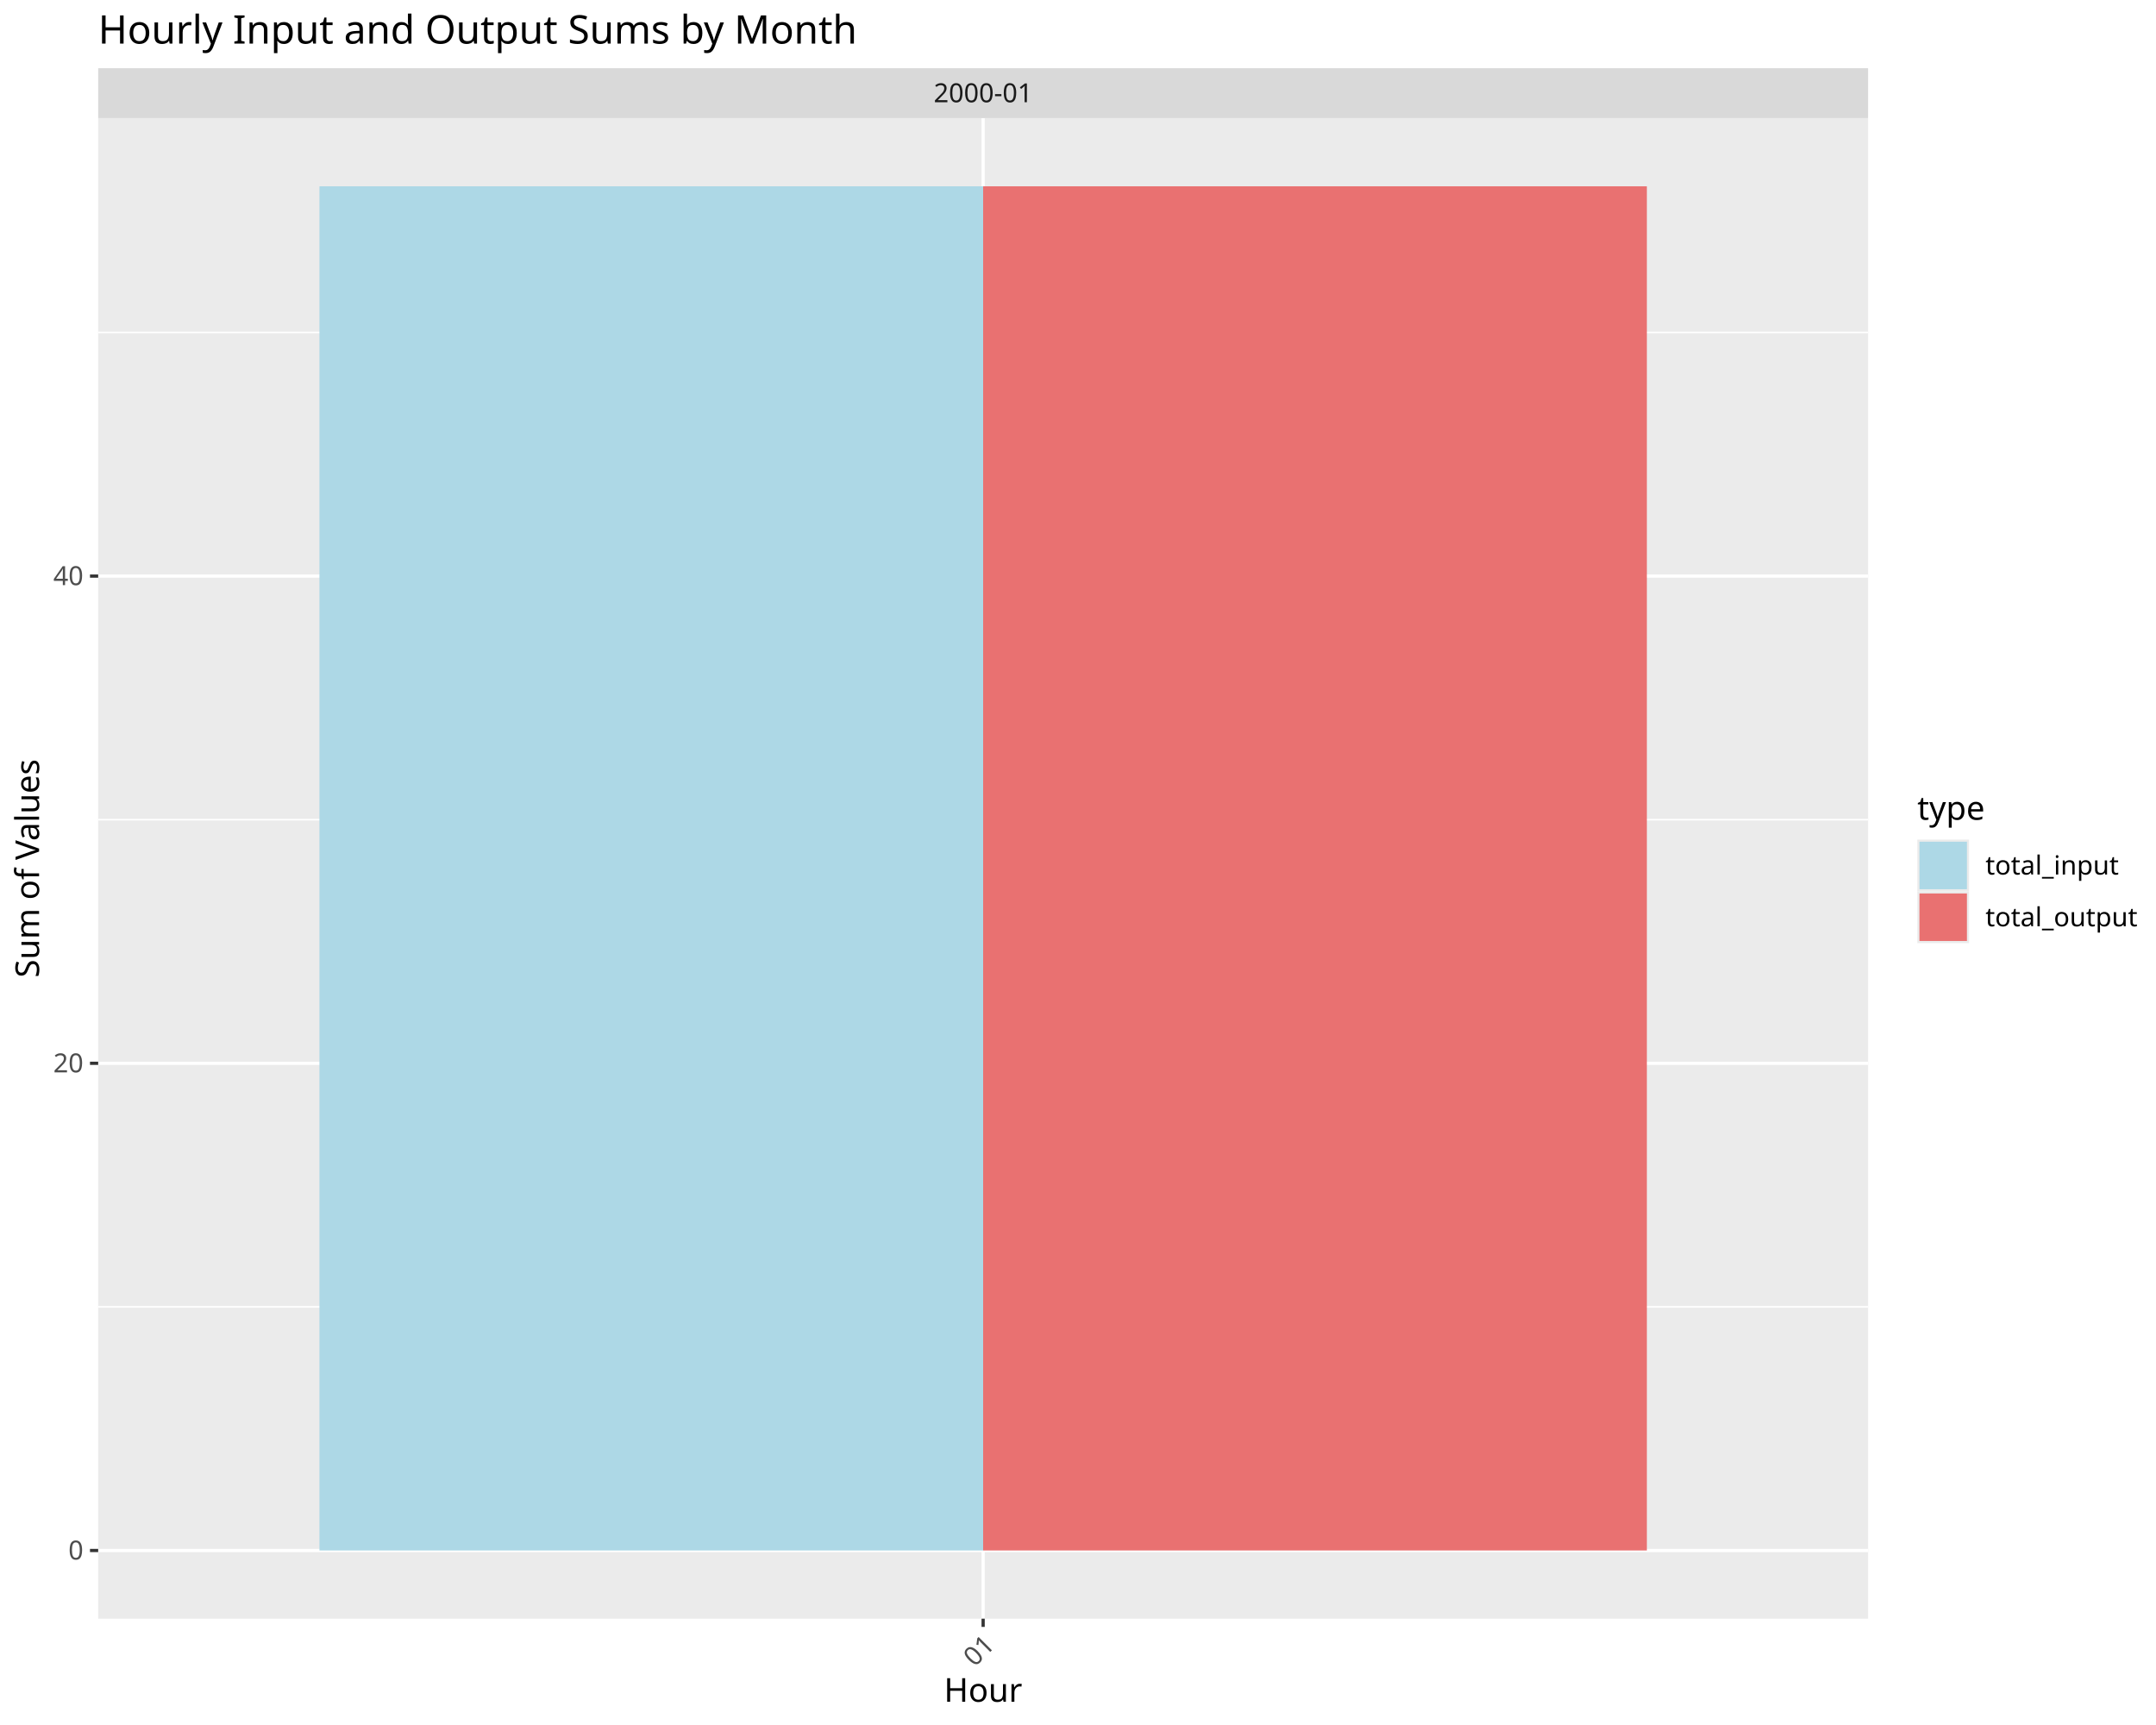
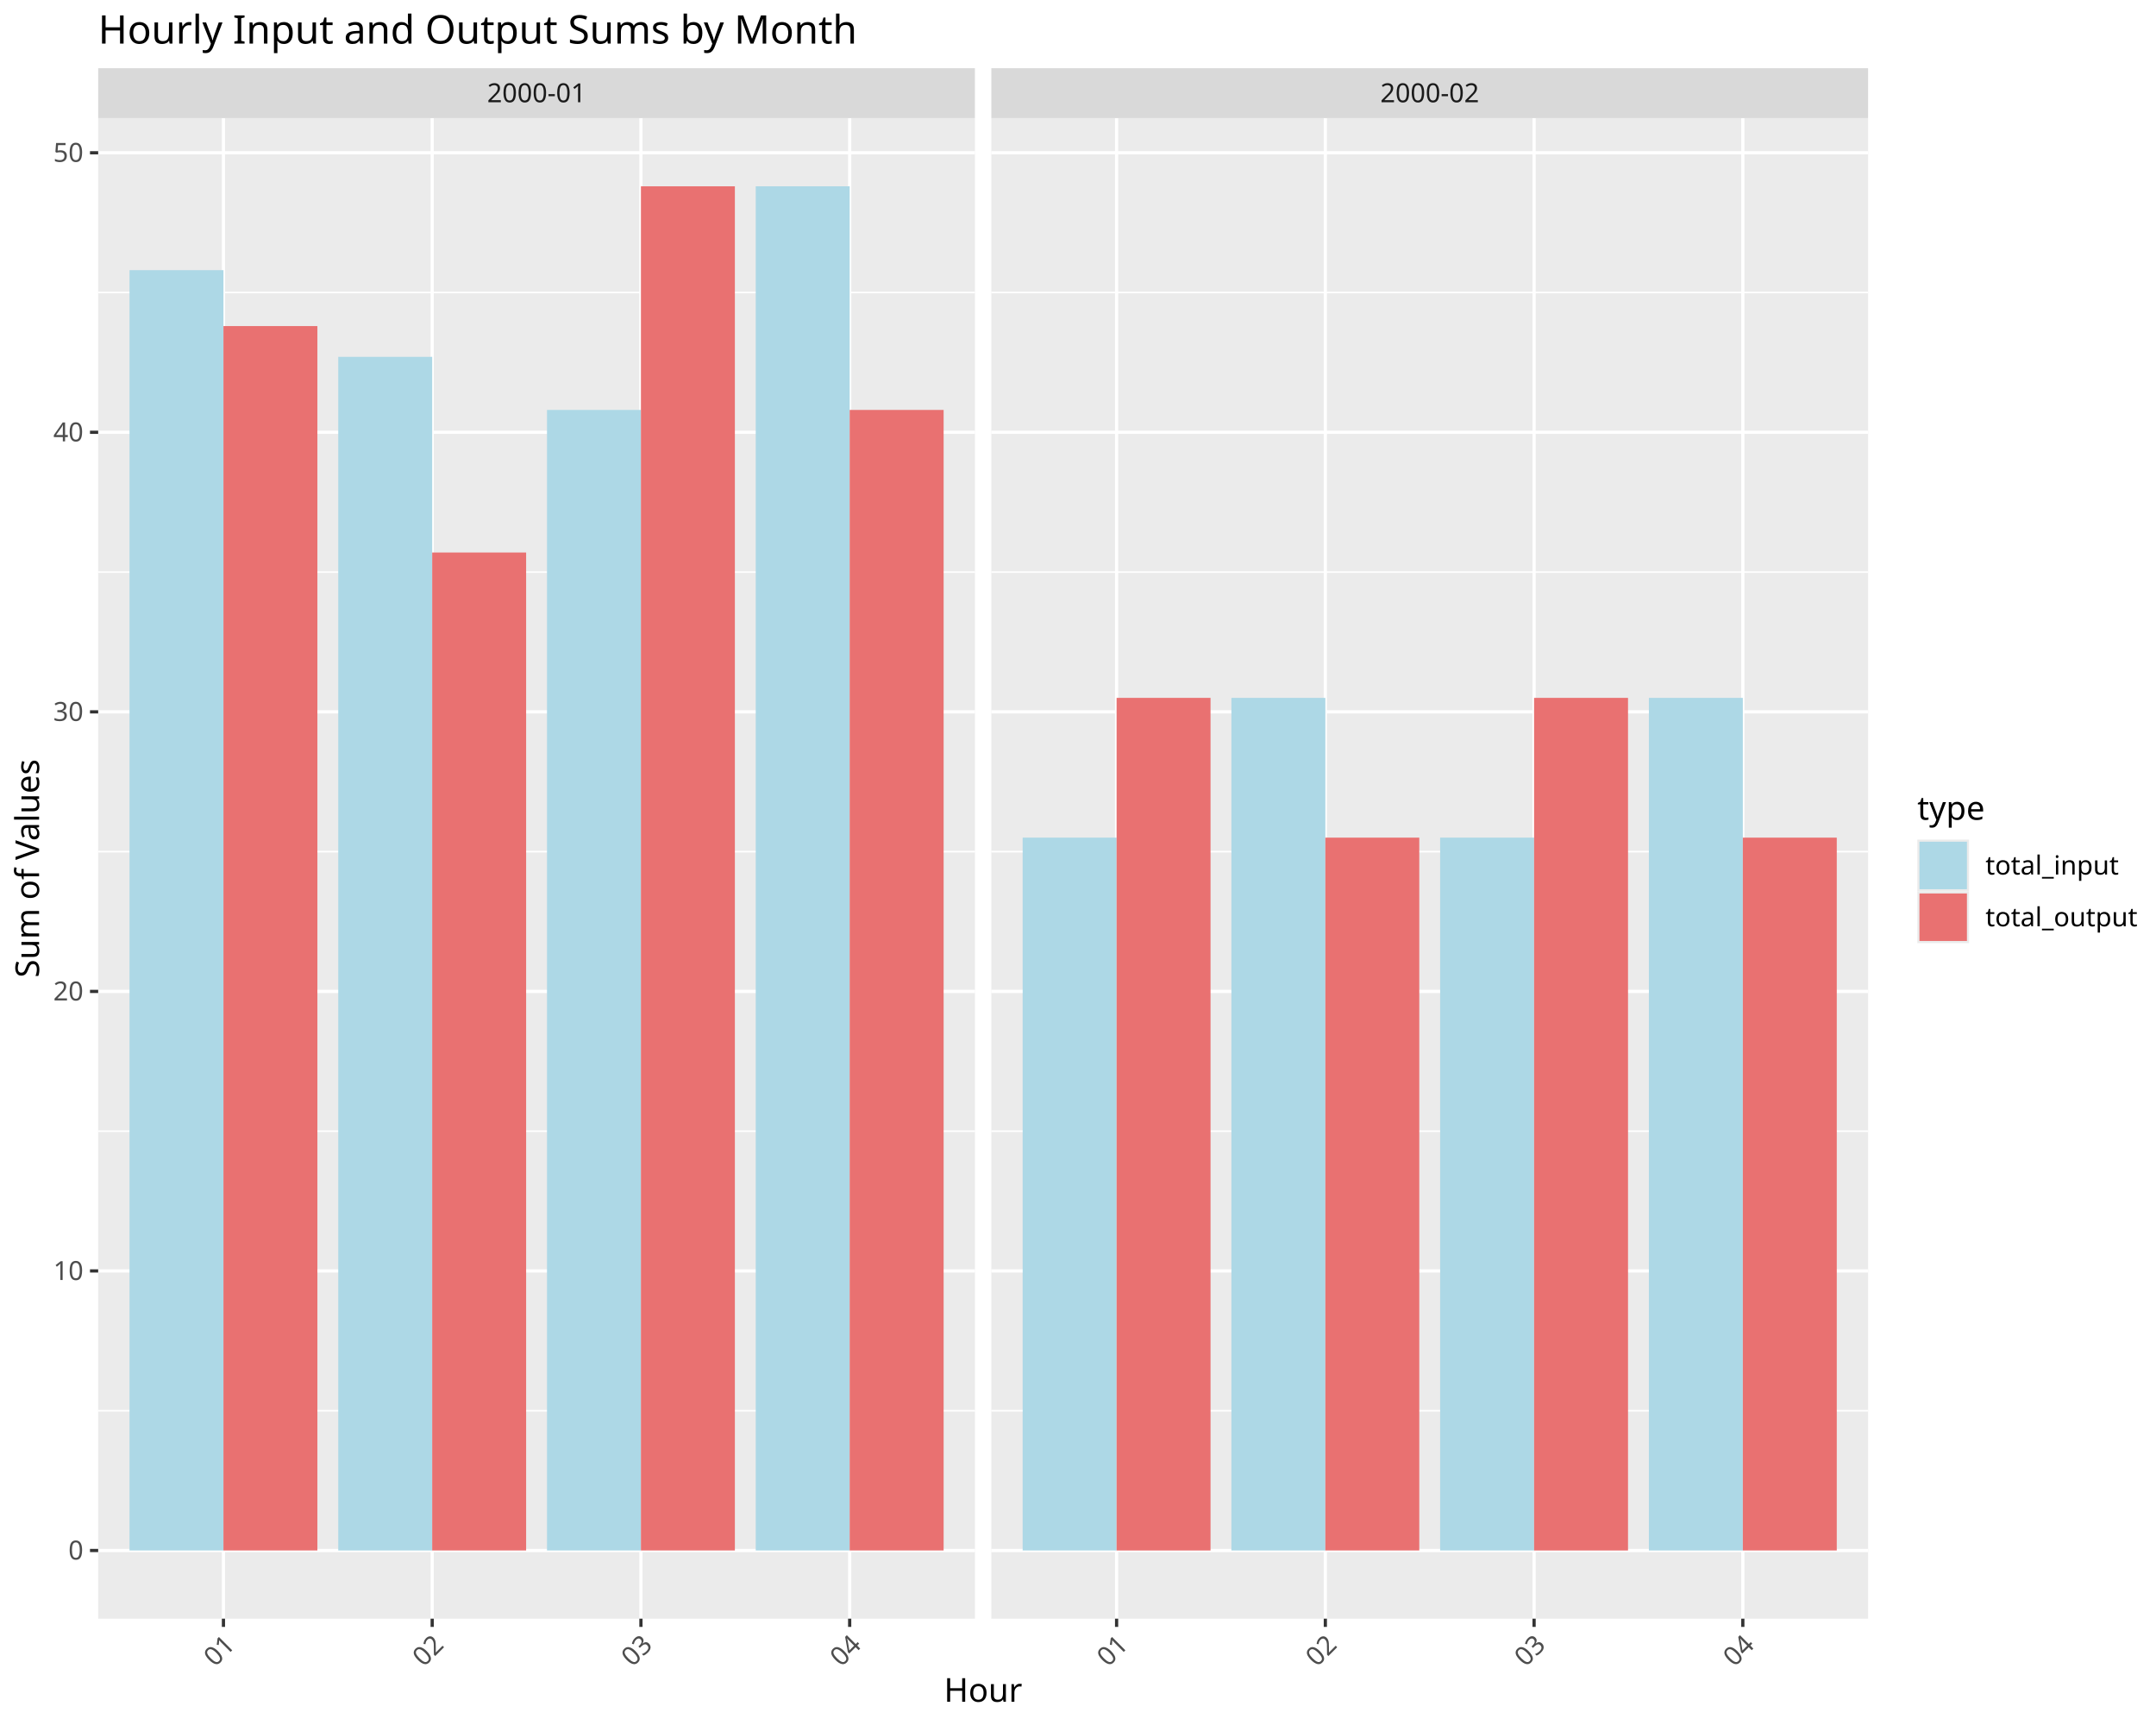
<svg xmlns="http://www.w3.org/2000/svg" class="svglite" data-engine-version="2.0" width="720.00pt" height="576.00pt" viewBox="0 0 720.00 576.00">
  <defs>
    <style type="text/css">
    .svglite line, .svglite polyline, .svglite polygon, .svglite path, .svglite rect, .svglite circle {
      fill: none;
      stroke: #000000;
      stroke-linecap: round;
      stroke-linejoin: round;
      stroke-miterlimit: 10.00;
    }
  </style>
  </defs>
  <rect width="100%" height="100%" style="stroke: none; fill: #FFFFFF;" />
  <defs>
    <clipPath id="cpMC4wMHw3MjAuMDB8MC4wMHw1NzYuMDA=">
      <rect x="0.00" y="0.00" width="720.00" height="576.00" />
    </clipPath>
  </defs>
  <g clip-path="url(#cpMC4wMHw3MjAuMDB8MC4wMHw1NzYuMDA=)">
-     <rect x="0.00" y="0.00" width="720.00" height="576.00" style="stroke-width: 1.07; stroke: #FFFFFF; fill: #FFFFFF;" />
+     <rect x="-0" y="0.00" width="720.00" height="576.00" style="stroke-width: 1.07; stroke: #FFFFFF; fill: #FFFFFF;" />
  </g>
  <defs>
-     <clipPath id="cpMzIuNzl8NjIzLjg1fDM5LjQzfDU0MC41MA==">
-       <rect x="32.79" y="39.43" width="591.06" height="501.07" />
+     <clipPath id="cpMzIuNzl8MzI1LjU4fDM5LjQzfDU0MC41MA==">
+       <rect x="32.79" y="39.43" width="292.79" height="501.07" />
    </clipPath>
  </defs>
-   <g clip-path="url(#cpMzIuNzl8NjIzLjg1fDM5LjQzfDU0MC41MA==)">
-     <rect x="32.79" y="39.43" width="591.06" height="501.07" style="stroke-width: 1.07; stroke: none; fill: #EBEBEB;" />
-     <polyline points="32.79,436.38 623.85,436.38 " style="stroke-width: 0.53; stroke: #FFFFFF; stroke-linecap: butt;" />
-     <polyline points="32.79,273.70 623.85,273.70 " style="stroke-width: 0.53; stroke: #FFFFFF; stroke-linecap: butt;" />
-     <polyline points="32.79,111.01 623.85,111.01 " style="stroke-width: 0.53; stroke: #FFFFFF; stroke-linecap: butt;" />
-     <polyline points="32.79,517.72 623.85,517.72 " style="stroke-width: 1.07; stroke: #FFFFFF; stroke-linecap: butt;" />
-     <polyline points="32.79,355.04 623.85,355.04 " style="stroke-width: 1.07; stroke: #FFFFFF; stroke-linecap: butt;" />
-     <polyline points="32.79,192.36 623.85,192.36 " style="stroke-width: 1.07; stroke: #FFFFFF; stroke-linecap: butt;" />
-     <polyline points="328.32,540.50 328.32,39.43 " style="stroke-width: 1.07; stroke: #FFFFFF; stroke-linecap: butt;" />
-     <rect x="106.68" y="62.21" width="221.65" height="455.51" style="stroke-width: 1.07; stroke: none; stroke-linecap: butt; stroke-linejoin: miter; fill: #ADD8E6;" />
-     <rect x="328.32" y="62.21" width="221.65" height="455.51" style="stroke-width: 1.07; stroke: none; stroke-linecap: butt; stroke-linejoin: miter; fill: #E97171;" />
+   <g clip-path="url(#cpMzIuNzl8MzI1LjU4fDM5LjQzfDU0MC41MA==)">
+     <rect x="32.79" y="39.43" width="292.79" height="501.07" style="stroke-width: 1.07; stroke: none; fill: #EBEBEB;" />
+     <polyline points="32.79,471.05 325.58,471.05 " style="stroke-width: 0.53; stroke: #FFFFFF; stroke-linecap: butt;" />
+     <polyline points="32.79,377.71 325.58,377.71 " style="stroke-width: 0.53; stroke: #FFFFFF; stroke-linecap: butt;" />
+     <polyline points="32.79,284.37 325.58,284.37 " style="stroke-width: 0.53; stroke: #FFFFFF; stroke-linecap: butt;" />
+     <polyline points="32.79,191.02 325.58,191.02 " style="stroke-width: 0.53; stroke: #FFFFFF; stroke-linecap: butt;" />
+     <polyline points="32.79,97.68 325.58,97.68 " style="stroke-width: 0.53; stroke: #FFFFFF; stroke-linecap: butt;" />
+     <polyline points="32.79,517.72 325.58,517.72 " style="stroke-width: 1.07; stroke: #FFFFFF; stroke-linecap: butt;" />
+     <polyline points="32.79,424.38 325.58,424.38 " style="stroke-width: 1.07; stroke: #FFFFFF; stroke-linecap: butt;" />
+     <polyline points="32.79,331.04 325.58,331.04 " style="stroke-width: 1.07; stroke: #FFFFFF; stroke-linecap: butt;" />
+     <polyline points="32.79,237.69 325.58,237.69 " style="stroke-width: 1.07; stroke: #FFFFFF; stroke-linecap: butt;" />
+     <polyline points="32.79,144.35 325.58,144.35 " style="stroke-width: 1.07; stroke: #FFFFFF; stroke-linecap: butt;" />
+     <polyline points="32.79,51.01 325.58,51.01 " style="stroke-width: 1.07; stroke: #FFFFFF; stroke-linecap: butt;" />
+     <polyline points="74.62,540.50 74.62,39.43 " style="stroke-width: 1.07; stroke: #FFFFFF; stroke-linecap: butt;" />
+     <polyline points="144.33,540.50 144.33,39.43 " style="stroke-width: 1.07; stroke: #FFFFFF; stroke-linecap: butt;" />
+     <polyline points="214.04,540.50 214.04,39.43 " style="stroke-width: 1.07; stroke: #FFFFFF; stroke-linecap: butt;" />
+     <polyline points="283.75,540.50 283.75,39.43 " style="stroke-width: 1.07; stroke: #FFFFFF; stroke-linecap: butt;" />
+     <rect x="43.25" y="90.21" width="31.37" height="427.51" style="stroke-width: 1.07; stroke: none; stroke-linecap: butt; stroke-linejoin: miter; fill: #ADD8E6;" />
+     <rect x="74.62" y="108.88" width="31.37" height="408.84" style="stroke-width: 1.07; stroke: none; stroke-linecap: butt; stroke-linejoin: miter; fill: #E97171;" />
+     <rect x="112.96" y="119.15" width="31.37" height="398.58" style="stroke-width: 1.07; stroke: none; stroke-linecap: butt; stroke-linejoin: miter; fill: #ADD8E6;" />
+     <rect x="144.33" y="184.49" width="31.37" height="333.23" style="stroke-width: 1.07; stroke: none; stroke-linecap: butt; stroke-linejoin: miter; fill: #E97171;" />
+     <rect x="182.67" y="136.88" width="31.37" height="380.84" style="stroke-width: 1.07; stroke: none; stroke-linecap: butt; stroke-linejoin: miter; fill: #ADD8E6;" />
+     <rect x="214.04" y="62.21" width="31.37" height="455.51" style="stroke-width: 1.07; stroke: none; stroke-linecap: butt; stroke-linejoin: miter; fill: #E97171;" />
+     <rect x="252.38" y="62.21" width="31.37" height="455.51" style="stroke-width: 1.07; stroke: none; stroke-linecap: butt; stroke-linejoin: miter; fill: #ADD8E6;" />
+     <rect x="283.75" y="136.88" width="31.37" height="380.84" style="stroke-width: 1.07; stroke: none; stroke-linecap: butt; stroke-linejoin: miter; fill: #E97171;" />
  </g>
  <g clip-path="url(#cpMC4wMHw3MjAuMDB8MC4wMHw1NzYuMDA=)">
</g>
  <defs>
-     <clipPath id="cpMzIuNzl8NjIzLjg1fDIyLjc4fDM5LjQz">
-       <rect x="32.79" y="22.78" width="591.06" height="16.65" />
+     <clipPath id="cpMzMxLjA2fDYyMy44NXwzOS40M3w1NDAuNTA=">
+       <rect x="331.06" y="39.43" width="292.79" height="501.07" />
    </clipPath>
  </defs>
-   <g clip-path="url(#cpMzIuNzl8NjIzLjg1fDIyLjc4fDM5LjQz)">
-     <rect x="32.79" y="22.78" width="591.06" height="16.65" style="stroke-width: 1.07; stroke: none; fill: #D9D9D9;" />
-     <text x="328.32" y="34.14" text-anchor="middle" style="font-size: 8.80px; fill: #1A1A1A; font-family: sans;" textLength="32.30px" lengthAdjust="spacingAndGlyphs">2000-01</text>
+   <g clip-path="url(#cpMzMxLjA2fDYyMy44NXwzOS40M3w1NDAuNTA=)">
+     <rect x="331.06" y="39.43" width="292.79" height="501.07" style="stroke-width: 1.07; stroke: none; fill: #EBEBEB;" />
+     <polyline points="331.06,471.05 623.85,471.05 " style="stroke-width: 0.53; stroke: #FFFFFF; stroke-linecap: butt;" />
+     <polyline points="331.06,377.71 623.85,377.71 " style="stroke-width: 0.53; stroke: #FFFFFF; stroke-linecap: butt;" />
+     <polyline points="331.06,284.37 623.85,284.37 " style="stroke-width: 0.53; stroke: #FFFFFF; stroke-linecap: butt;" />
+     <polyline points="331.06,191.02 623.85,191.02 " style="stroke-width: 0.53; stroke: #FFFFFF; stroke-linecap: butt;" />
+     <polyline points="331.06,97.68 623.85,97.68 " style="stroke-width: 0.53; stroke: #FFFFFF; stroke-linecap: butt;" />
+     <polyline points="331.06,517.72 623.85,517.72 " style="stroke-width: 1.07; stroke: #FFFFFF; stroke-linecap: butt;" />
+     <polyline points="331.06,424.38 623.85,424.38 " style="stroke-width: 1.07; stroke: #FFFFFF; stroke-linecap: butt;" />
+     <polyline points="331.06,331.04 623.85,331.04 " style="stroke-width: 1.07; stroke: #FFFFFF; stroke-linecap: butt;" />
+     <polyline points="331.06,237.69 623.85,237.69 " style="stroke-width: 1.07; stroke: #FFFFFF; stroke-linecap: butt;" />
+     <polyline points="331.06,144.35 623.85,144.35 " style="stroke-width: 1.07; stroke: #FFFFFF; stroke-linecap: butt;" />
+     <polyline points="331.06,51.01 623.85,51.01 " style="stroke-width: 1.07; stroke: #FFFFFF; stroke-linecap: butt;" />
+     <polyline points="372.89,540.50 372.89,39.43 " style="stroke-width: 1.07; stroke: #FFFFFF; stroke-linecap: butt;" />
+     <polyline points="442.60,540.50 442.60,39.43 " style="stroke-width: 1.07; stroke: #FFFFFF; stroke-linecap: butt;" />
+     <polyline points="512.31,540.50 512.31,39.43 " style="stroke-width: 1.07; stroke: #FFFFFF; stroke-linecap: butt;" />
+     <polyline points="582.02,540.50 582.02,39.43 " style="stroke-width: 1.07; stroke: #FFFFFF; stroke-linecap: butt;" />
+     <rect x="341.52" y="279.70" width="31.37" height="238.02" style="stroke-width: 1.07; stroke: none; stroke-linecap: butt; stroke-linejoin: miter; fill: #ADD8E6;" />
+     <rect x="372.89" y="233.03" width="31.37" height="284.70" style="stroke-width: 1.07; stroke: none; stroke-linecap: butt; stroke-linejoin: miter; fill: #E97171;" />
+     <rect x="411.23" y="233.03" width="31.37" height="284.70" style="stroke-width: 1.07; stroke: none; stroke-linecap: butt; stroke-linejoin: miter; fill: #ADD8E6;" />
+     <rect x="442.60" y="279.70" width="31.37" height="238.02" style="stroke-width: 1.07; stroke: none; stroke-linecap: butt; stroke-linejoin: miter; fill: #E97171;" />
+     <rect x="480.94" y="279.70" width="31.37" height="238.02" style="stroke-width: 1.07; stroke: none; stroke-linecap: butt; stroke-linejoin: miter; fill: #ADD8E6;" />
+     <rect x="512.31" y="233.03" width="31.37" height="284.70" style="stroke-width: 1.07; stroke: none; stroke-linecap: butt; stroke-linejoin: miter; fill: #E97171;" />
+     <rect x="550.65" y="233.03" width="31.37" height="284.70" style="stroke-width: 1.07; stroke: none; stroke-linecap: butt; stroke-linejoin: miter; fill: #ADD8E6;" />
+     <rect x="582.02" y="279.70" width="31.37" height="238.02" style="stroke-width: 1.07; stroke: none; stroke-linecap: butt; stroke-linejoin: miter; fill: #E97171;" />
  </g>
  <g clip-path="url(#cpMC4wMHw3MjAuMDB8MC4wMHw1NzYuMDA=)">
-     <polyline points="328.32,543.24 328.32,540.50 " style="stroke-width: 1.07; stroke: #333333; stroke-linecap: butt;" />
-     <text transform="translate(332.60,549.71) rotate(-45)" text-anchor="end" style="font-size: 8.80px; fill: #4D4D4D; font-family: sans;" textLength="9.79px" lengthAdjust="spacingAndGlyphs">01</text>
+ </g>
+   <defs>
+     <clipPath id="cpMzIuNzl8MzI1LjU4fDIyLjc4fDM5LjQz">
+       <rect x="32.79" y="22.78" width="292.79" height="16.65" />
+     </clipPath>
+   </defs>
+   <g clip-path="url(#cpMzIuNzl8MzI1LjU4fDIyLjc4fDM5LjQz)">
+     <rect x="32.79" y="22.78" width="292.79" height="16.65" style="stroke-width: 1.07; stroke: none; fill: #D9D9D9;" />
+     <text x="179.19" y="34.14" text-anchor="middle" style="font-size: 8.80px; fill: #1A1A1A; font-family: sans;" textLength="32.30px" lengthAdjust="spacingAndGlyphs">2000-01</text>
+   </g>
+   <g clip-path="url(#cpMC4wMHw3MjAuMDB8MC4wMHw1NzYuMDA=)">
+ </g>
+   <defs>
+     <clipPath id="cpMzMxLjA2fDYyMy44NXwyMi43OHwzOS40Mw==">
+       <rect x="331.06" y="22.78" width="292.79" height="16.65" />
+     </clipPath>
+   </defs>
+   <g clip-path="url(#cpMzMxLjA2fDYyMy44NXwyMi43OHwzOS40Mw==)">
+     <rect x="331.06" y="22.78" width="292.79" height="16.65" style="stroke-width: 1.07; stroke: none; fill: #D9D9D9;" />
+     <text x="477.46" y="34.14" text-anchor="middle" style="font-size: 8.80px; fill: #1A1A1A; font-family: sans;" textLength="32.30px" lengthAdjust="spacingAndGlyphs">2000-02</text>
+   </g>
+   <g clip-path="url(#cpMC4wMHw3MjAuMDB8MC4wMHw1NzYuMDA=)">
+     <polyline points="74.62,543.24 74.62,540.50 " style="stroke-width: 1.07; stroke: #333333; stroke-linecap: butt;" />
+     <polyline points="144.33,543.24 144.33,540.50 " style="stroke-width: 1.07; stroke: #333333; stroke-linecap: butt;" />
+     <polyline points="214.04,543.24 214.04,540.50 " style="stroke-width: 1.07; stroke: #333333; stroke-linecap: butt;" />
+     <polyline points="283.75,543.24 283.75,540.50 " style="stroke-width: 1.07; stroke: #333333; stroke-linecap: butt;" />
+     <text transform="translate(78.90,549.71) rotate(-45)" text-anchor="end" style="font-size: 8.80px; fill: #4D4D4D; font-family: sans;" textLength="9.79px" lengthAdjust="spacingAndGlyphs">01</text>
+     <text transform="translate(148.61,549.71) rotate(-45)" text-anchor="end" style="font-size: 8.80px; fill: #4D4D4D; font-family: sans;" textLength="9.79px" lengthAdjust="spacingAndGlyphs">02</text>
+     <text transform="translate(218.33,549.71) rotate(-45)" text-anchor="end" style="font-size: 8.80px; fill: #4D4D4D; font-family: sans;" textLength="9.79px" lengthAdjust="spacingAndGlyphs">03</text>
+     <text transform="translate(288.04,549.71) rotate(-45)" text-anchor="end" style="font-size: 8.80px; fill: #4D4D4D; font-family: sans;" textLength="9.79px" lengthAdjust="spacingAndGlyphs">04</text>
+     <polyline points="372.89,543.24 372.89,540.50 " style="stroke-width: 1.07; stroke: #333333; stroke-linecap: butt;" />
+     <polyline points="442.60,543.24 442.60,540.50 " style="stroke-width: 1.07; stroke: #333333; stroke-linecap: butt;" />
+     <polyline points="512.31,543.24 512.31,540.50 " style="stroke-width: 1.07; stroke: #333333; stroke-linecap: butt;" />
+     <polyline points="582.02,543.24 582.02,540.50 " style="stroke-width: 1.07; stroke: #333333; stroke-linecap: butt;" />
+     <text transform="translate(377.17,549.71) rotate(-45)" text-anchor="end" style="font-size: 8.80px; fill: #4D4D4D; font-family: sans;" textLength="9.79px" lengthAdjust="spacingAndGlyphs">01</text>
+     <text transform="translate(446.88,549.71) rotate(-45)" text-anchor="end" style="font-size: 8.80px; fill: #4D4D4D; font-family: sans;" textLength="9.79px" lengthAdjust="spacingAndGlyphs">02</text>
+     <text transform="translate(516.59,549.71) rotate(-45)" text-anchor="end" style="font-size: 8.80px; fill: #4D4D4D; font-family: sans;" textLength="9.79px" lengthAdjust="spacingAndGlyphs">03</text>
+     <text transform="translate(586.30,549.71) rotate(-45)" text-anchor="end" style="font-size: 8.80px; fill: #4D4D4D; font-family: sans;" textLength="9.79px" lengthAdjust="spacingAndGlyphs">04</text>
    <text x="27.86" y="520.75" text-anchor="end" style="font-size: 8.80px; fill: #4D4D4D; font-family: sans;" textLength="4.89px" lengthAdjust="spacingAndGlyphs">0</text>
-     <text x="27.86" y="358.07" text-anchor="end" style="font-size: 8.80px; fill: #4D4D4D; font-family: sans;" textLength="9.79px" lengthAdjust="spacingAndGlyphs">20</text>
-     <text x="27.86" y="195.38" text-anchor="end" style="font-size: 8.80px; fill: #4D4D4D; font-family: sans;" textLength="9.79px" lengthAdjust="spacingAndGlyphs">40</text>
+     <text x="27.86" y="427.41" text-anchor="end" style="font-size: 8.80px; fill: #4D4D4D; font-family: sans;" textLength="9.79px" lengthAdjust="spacingAndGlyphs">10</text>
+     <text x="27.86" y="334.07" text-anchor="end" style="font-size: 8.80px; fill: #4D4D4D; font-family: sans;" textLength="9.79px" lengthAdjust="spacingAndGlyphs">20</text>
+     <text x="27.86" y="240.72" text-anchor="end" style="font-size: 8.80px; fill: #4D4D4D; font-family: sans;" textLength="9.79px" lengthAdjust="spacingAndGlyphs">30</text>
+     <text x="27.86" y="147.38" text-anchor="end" style="font-size: 8.80px; fill: #4D4D4D; font-family: sans;" textLength="9.79px" lengthAdjust="spacingAndGlyphs">40</text>
+     <text x="27.86" y="54.04" text-anchor="end" style="font-size: 8.80px; fill: #4D4D4D; font-family: sans;" textLength="9.79px" lengthAdjust="spacingAndGlyphs">50</text>
    <polyline points="30.05,517.72 32.79,517.72 " style="stroke-width: 1.07; stroke: #333333; stroke-linecap: butt;" />
-     <polyline points="30.05,355.04 32.79,355.04 " style="stroke-width: 1.07; stroke: #333333; stroke-linecap: butt;" />
-     <polyline points="30.05,192.36 32.79,192.36 " style="stroke-width: 1.07; stroke: #333333; stroke-linecap: butt;" />
+     <polyline points="30.05,424.38 32.79,424.38 " style="stroke-width: 1.07; stroke: #333333; stroke-linecap: butt;" />
+     <polyline points="30.05,331.04 32.79,331.04 " style="stroke-width: 1.07; stroke: #333333; stroke-linecap: butt;" />
+     <polyline points="30.05,237.69 32.79,237.69 " style="stroke-width: 1.07; stroke: #333333; stroke-linecap: butt;" />
+     <polyline points="30.05,144.35 32.79,144.35 " style="stroke-width: 1.07; stroke: #333333; stroke-linecap: butt;" />
+     <polyline points="30.05,51.01 32.79,51.01 " style="stroke-width: 1.07; stroke: #333333; stroke-linecap: butt;" />
    <text x="328.32" y="568.24" text-anchor="middle" style="font-size: 11.00px; font-family: sans;" textLength="23.85px" lengthAdjust="spacingAndGlyphs">Hour</text>
    <text transform="translate(13.05,289.97) rotate(-90)" text-anchor="middle" style="font-size: 11.00px; font-family: sans;" textLength="71.55px" lengthAdjust="spacingAndGlyphs">Sum of Values</text>
    <rect x="634.81" y="259.54" width="79.71" height="60.85" style="stroke-width: 1.07; stroke: none; fill: #FFFFFF;" />
    <text x="640.29" y="273.73" style="font-size: 11.00px; font-family: sans;" textLength="20.80px" lengthAdjust="spacingAndGlyphs">type</text>
    <rect x="640.29" y="280.35" width="17.28" height="17.28" style="stroke-width: 1.07; stroke: none; fill: #EBEBEB;" />
    <rect x="641.00" y="281.06" width="15.86" height="15.86" style="stroke-width: 1.07; stroke: none; stroke-linecap: butt; stroke-linejoin: miter; fill: #ADD8E6;" />
    <rect x="640.29" y="297.63" width="17.28" height="17.28" style="stroke-width: 1.07; stroke: none; fill: #EBEBEB;" />
    <rect x="641.00" y="298.34" width="15.86" height="15.86" style="stroke-width: 1.07; stroke: none; stroke-linecap: butt; stroke-linejoin: miter; fill: #E97171;" />
    <text x="663.05" y="292.02" style="font-size: 8.80px; font-family: sans;" textLength="40.61px" lengthAdjust="spacingAndGlyphs">total_input</text>
    <text x="663.05" y="309.30" style="font-size: 8.80px; font-family: sans;" textLength="45.99px" lengthAdjust="spacingAndGlyphs">total_output</text>
    <text x="32.79" y="14.56" style="font-size: 13.20px; font-family: sans;" textLength="235.56px" lengthAdjust="spacingAndGlyphs">Hourly Input and Output Sums by Month</text>
  </g>
</svg>
